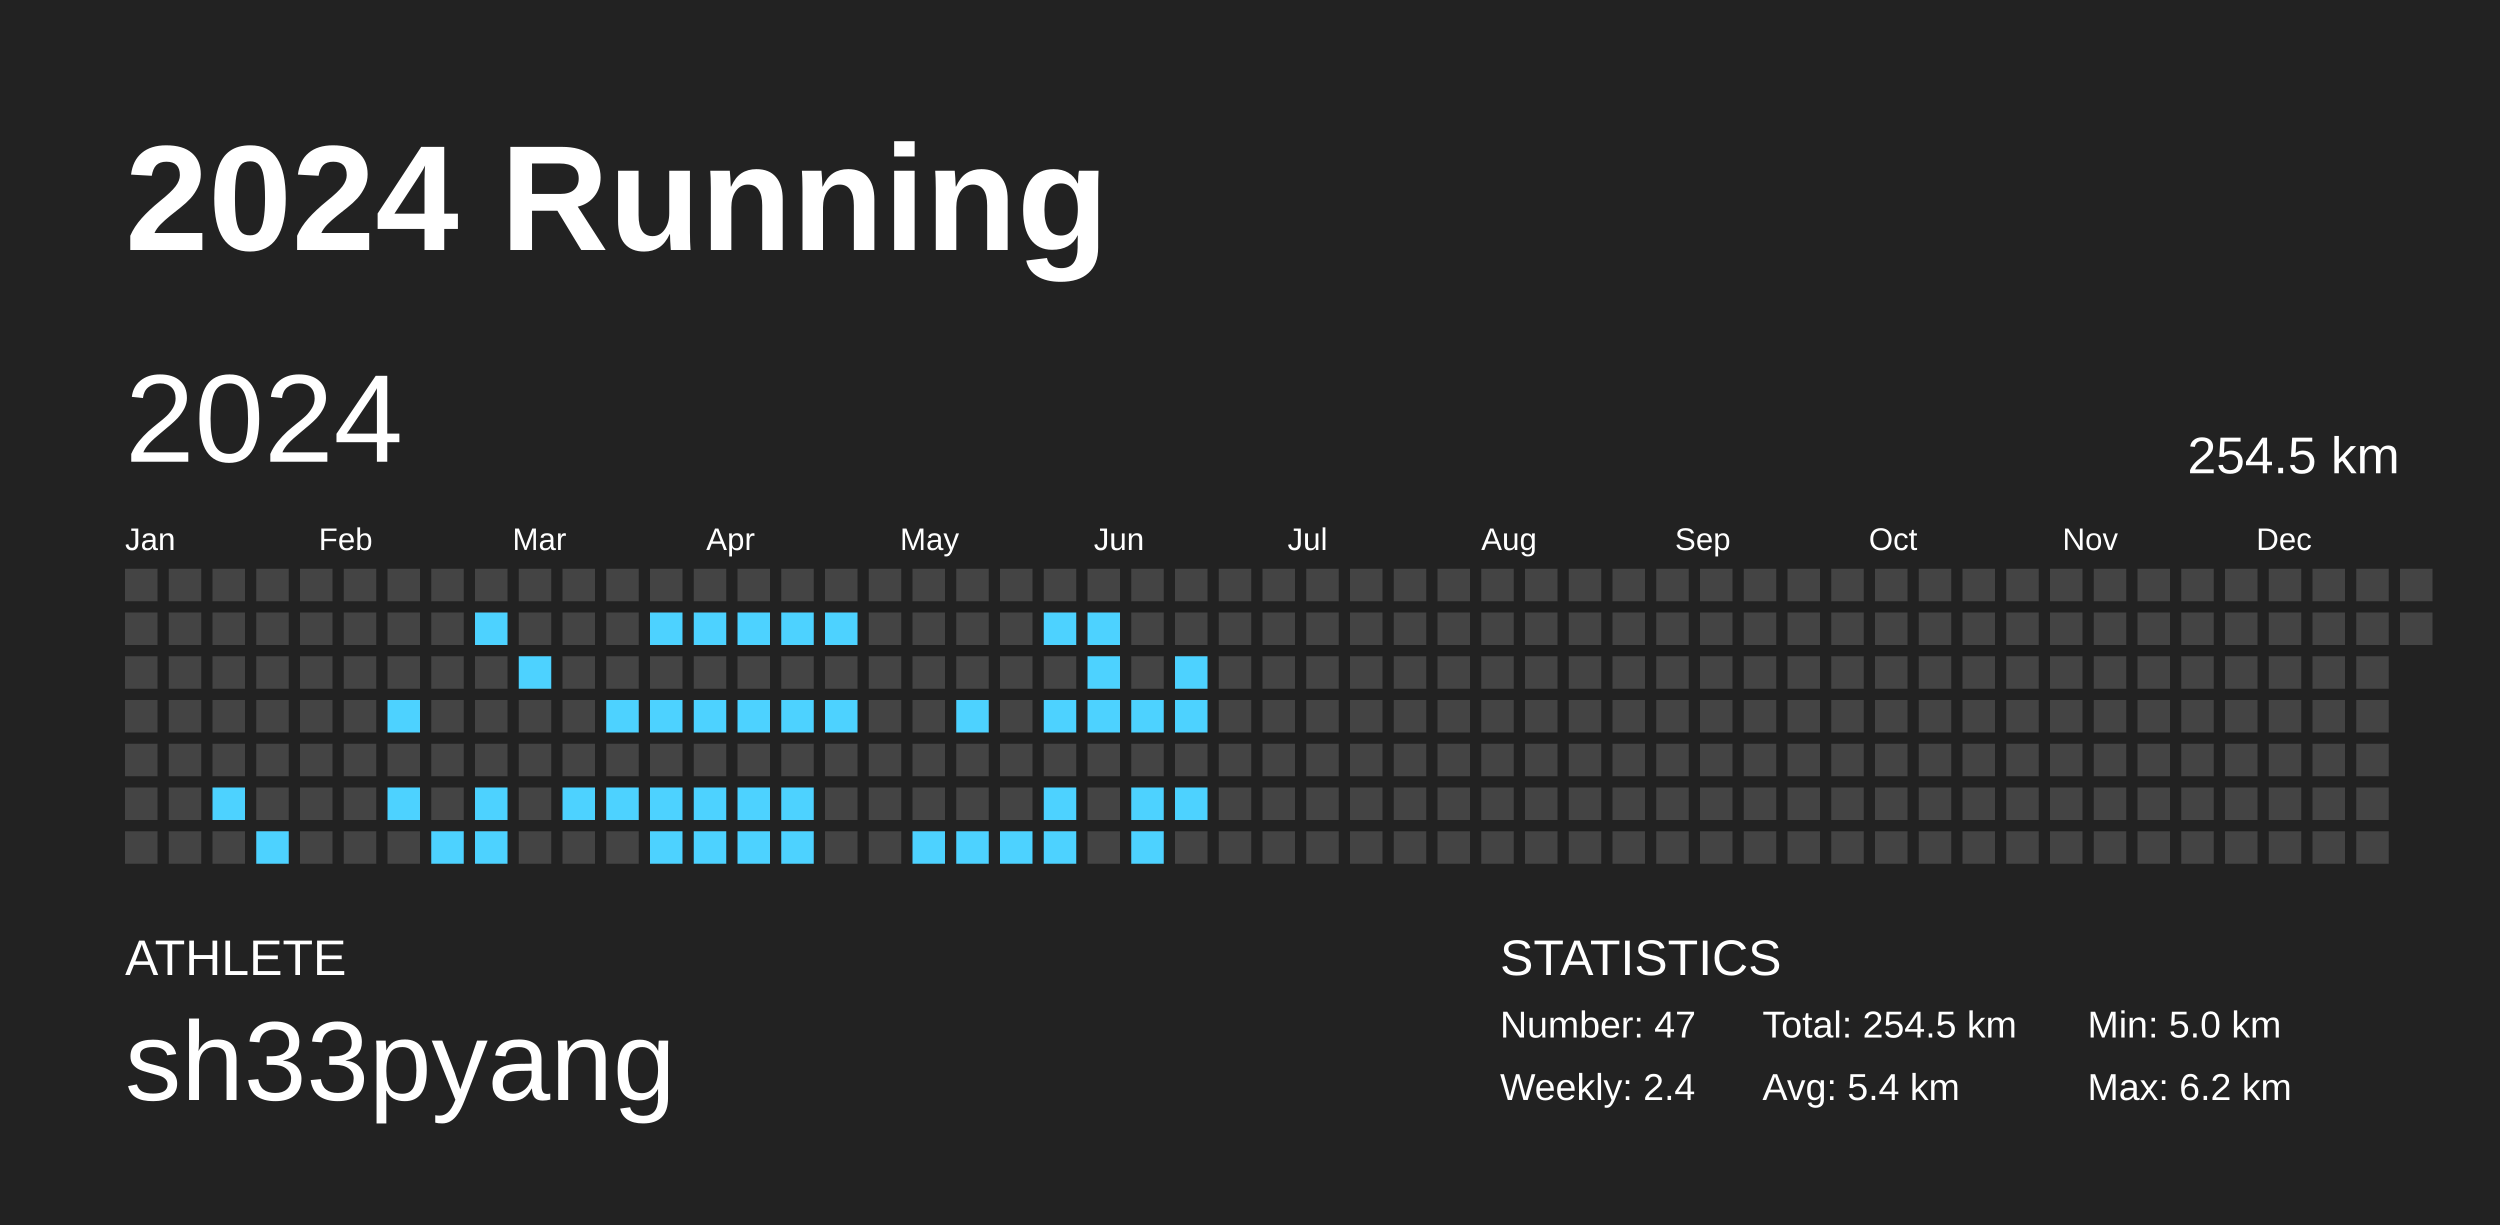
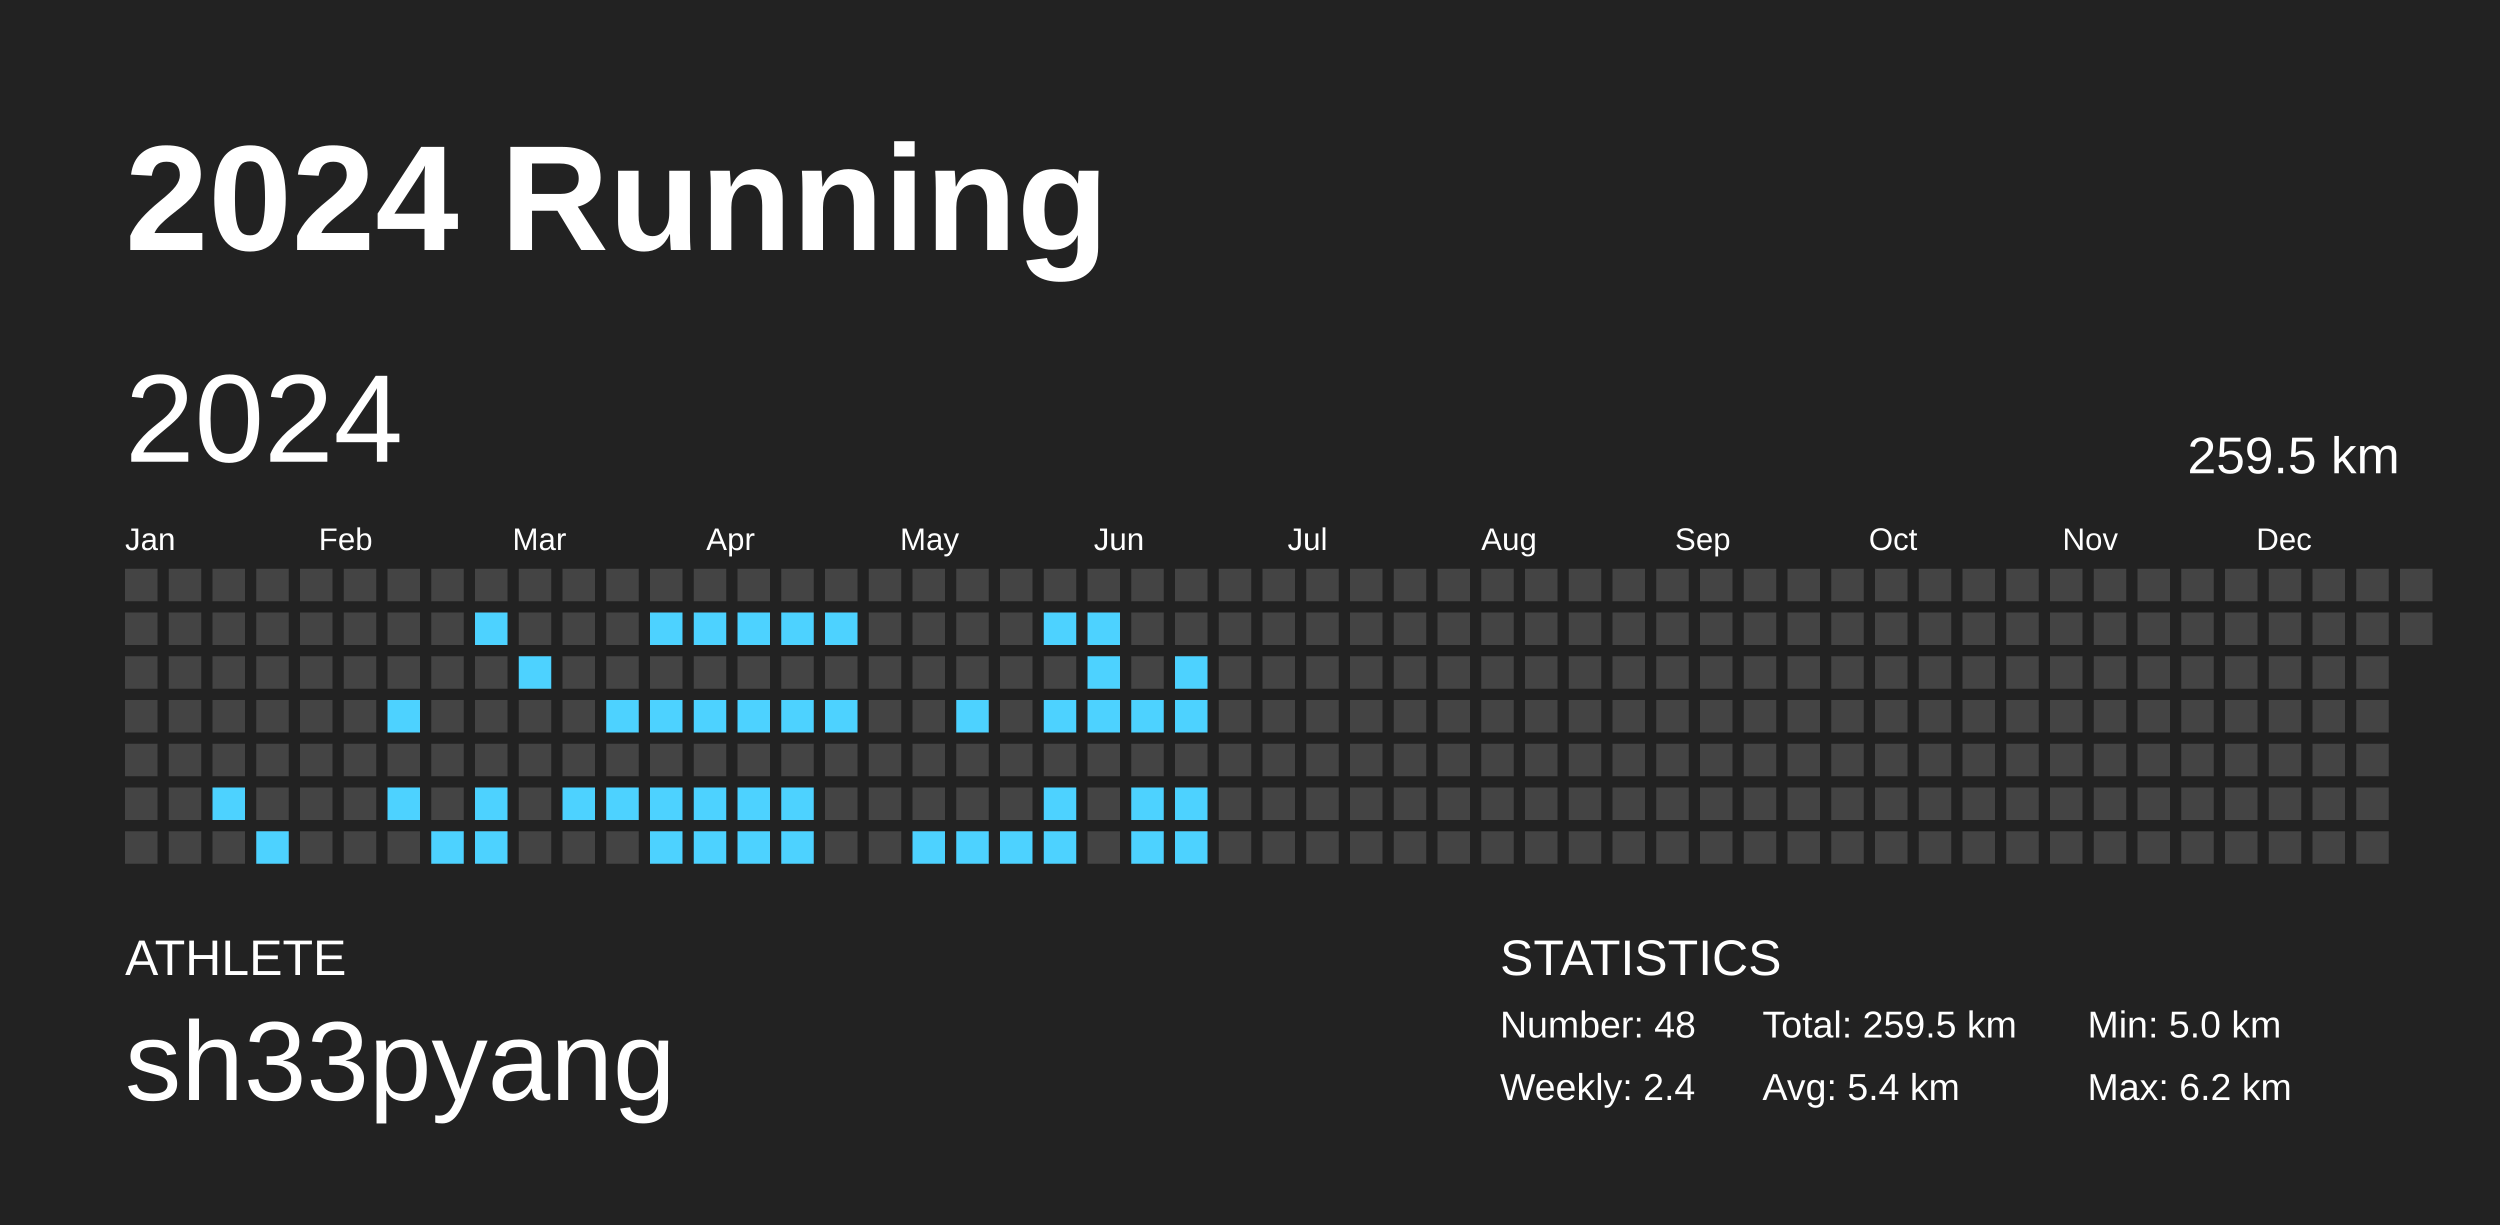
<svg xmlns="http://www.w3.org/2000/svg" baseProfile="full" height="98mm" version="1.1" viewBox="0,0,200,98" width="200mm">
  <defs />
  <rect fill="#222222" height="98" width="200" x="0" y="0" />
  <text fill="#FFFFFF" style="font-size:12px; font-family:Arial; font-weight:bold;" x="10" y="20">2024 Running</text>
  <text fill="#FFFFFF" style="font-size:4px; font-family:Arial" x="10" y="78">ATHLETE</text>
  <text fill="#FFFFFF" style="font-size:9px; font-family:Arial" x="10" y="88">sh33pyang</text>
  <text fill="#FFFFFF" style="font-size:4px; font-family:Arial" x="120" y="78">STATISTICS</text>
-   <text fill="#FFFFFF" style="font-size:3px; font-family:Arial" x="120" y="83">Number: 47</text>
+   <text fill="#FFFFFF" style="font-size:3px; font-family:Arial" x="120" y="83">Number: 48</text>
  <text fill="#FFFFFF" style="font-size:3px; font-family:Arial" x="120" y="88">Weekly: 2.4</text>
-   <text fill="#FFFFFF" style="font-size:3px; font-family:Arial" x="141" y="83">Total: 254.5 km</text>
+   <text fill="#FFFFFF" style="font-size:3px; font-family:Arial" x="141" y="83">Total: 259.5 km</text>
  <text fill="#FFFFFF" style="font-size:3px; font-family:Arial" x="141" y="88">Avg: 5.4 km</text>
  <text fill="#FFFFFF" style="font-size:3px; font-family:Arial" x="167" y="83">Min: 5.0 km</text>
  <text fill="#FFFFFF" style="font-size:3px; font-family:Arial" x="167" y="88">Max: 6.2 km</text>
  <text dominant-baseline="hanging" fill="#FFFFFF" style="font-size:10.0px; font-family:Arial;" x="10" y="30">2024</text>
-   <text dominant-baseline="hanging" fill="#FFFFFF" style="font-size:4.125px; font-family:Arial;" x="175" y="35">254.5 km</text>
+   <text dominant-baseline="hanging" fill="#FFFFFF" style="font-size:4.125px; font-family:Arial;" x="175" y="35">259.5 km</text>
  <text fill="#FFFFFF" style="font-size:2.5px; font-family:Arial" x="10.0" y="44">Jan</text>
  <text fill="#FFFFFF" style="font-size:2.5px; font-family:Arial" x="25.5" y="44">Feb</text>
  <text fill="#FFFFFF" style="font-size:2.5px; font-family:Arial" x="41.0" y="44">Mar</text>
  <text fill="#FFFFFF" style="font-size:2.5px; font-family:Arial" x="56.5" y="44">Apr</text>
  <text fill="#FFFFFF" style="font-size:2.5px; font-family:Arial" x="72.0" y="44">May</text>
  <text fill="#FFFFFF" style="font-size:2.5px; font-family:Arial" x="87.5" y="44">Jun</text>
  <text fill="#FFFFFF" style="font-size:2.5px; font-family:Arial" x="103.0" y="44">Jul</text>
  <text fill="#FFFFFF" style="font-size:2.5px; font-family:Arial" x="118.5" y="44">Aug</text>
  <text fill="#FFFFFF" style="font-size:2.5px; font-family:Arial" x="134.0" y="44">Sep</text>
  <text fill="#FFFFFF" style="font-size:2.5px; font-family:Arial" x="149.5" y="44">Oct</text>
  <text fill="#FFFFFF" style="font-size:2.5px; font-family:Arial" x="165.0" y="44">Nov</text>
  <text fill="#FFFFFF" style="font-size:2.5px; font-family:Arial" x="180.5" y="44">Dec</text>
  <rect fill="#444444" height="2.6" width="2.6" x="10.0" y="45.5" />
  <rect fill="#444444" height="2.6" width="2.6" x="10.0" y="49.0" />
  <rect fill="#444444" height="2.6" width="2.6" x="10.0" y="52.5" />
  <rect fill="#444444" height="2.6" width="2.6" x="10.0" y="56.0" />
  <rect fill="#444444" height="2.6" width="2.6" x="10.0" y="59.5" />
  <rect fill="#444444" height="2.6" width="2.6" x="10.0" y="63.0" />
  <rect fill="#444444" height="2.6" width="2.6" x="10.0" y="66.5" />
  <rect fill="#444444" height="2.6" width="2.6" x="13.5" y="45.5" />
  <rect fill="#444444" height="2.6" width="2.6" x="13.5" y="49.0" />
  <rect fill="#444444" height="2.6" width="2.6" x="13.5" y="52.5" />
  <rect fill="#444444" height="2.6" width="2.6" x="13.5" y="56.0" />
  <rect fill="#444444" height="2.6" width="2.6" x="13.5" y="59.5" />
  <rect fill="#444444" height="2.6" width="2.6" x="13.5" y="63.0" />
  <rect fill="#444444" height="2.6" width="2.6" x="13.5" y="66.5" />
  <rect fill="#444444" height="2.6" width="2.6" x="17.0" y="45.5" />
  <rect fill="#444444" height="2.6" width="2.6" x="17.0" y="49.0" />
  <rect fill="#444444" height="2.6" width="2.6" x="17.0" y="52.5" />
  <rect fill="#444444" height="2.6" width="2.6" x="17.0" y="56.0" />
  <rect fill="#444444" height="2.6" width="2.6" x="17.0" y="59.5" />
  <rect fill="#4dd2ff" height="2.6" width="2.6" x="17.0" y="63.0" />
  <rect fill="#444444" height="2.6" width="2.6" x="17.0" y="66.5" />
  <rect fill="#444444" height="2.6" width="2.6" x="20.5" y="45.5" />
  <rect fill="#444444" height="2.6" width="2.6" x="20.5" y="49.0" />
  <rect fill="#444444" height="2.6" width="2.6" x="20.5" y="52.5" />
  <rect fill="#444444" height="2.6" width="2.6" x="20.5" y="56.0" />
  <rect fill="#444444" height="2.6" width="2.6" x="20.5" y="59.5" />
  <rect fill="#444444" height="2.6" width="2.6" x="20.5" y="63.0" />
  <rect fill="#4dd2ff" height="2.6" width="2.6" x="20.5" y="66.5" />
  <rect fill="#444444" height="2.6" width="2.6" x="24.0" y="45.5" />
  <rect fill="#444444" height="2.6" width="2.6" x="24.0" y="49.0" />
  <rect fill="#444444" height="2.6" width="2.6" x="24.0" y="52.5" />
  <rect fill="#444444" height="2.6" width="2.6" x="24.0" y="56.0" />
  <rect fill="#444444" height="2.6" width="2.6" x="24.0" y="59.5" />
  <rect fill="#444444" height="2.6" width="2.6" x="24.0" y="63.0" />
  <rect fill="#444444" height="2.6" width="2.6" x="24.0" y="66.5" />
  <rect fill="#444444" height="2.6" width="2.6" x="27.5" y="45.5" />
  <rect fill="#444444" height="2.6" width="2.6" x="27.5" y="49.0" />
  <rect fill="#444444" height="2.6" width="2.6" x="27.5" y="52.5" />
  <rect fill="#444444" height="2.6" width="2.6" x="27.5" y="56.0" />
  <rect fill="#444444" height="2.6" width="2.6" x="27.5" y="59.5" />
  <rect fill="#444444" height="2.6" width="2.6" x="27.5" y="63.0" />
  <rect fill="#444444" height="2.6" width="2.6" x="27.5" y="66.5" />
  <rect fill="#444444" height="2.6" width="2.6" x="31.0" y="45.5" />
  <rect fill="#444444" height="2.6" width="2.6" x="31.0" y="49.0" />
  <rect fill="#444444" height="2.6" width="2.6" x="31.0" y="52.5" />
  <rect fill="#4dd2ff" height="2.6" width="2.6" x="31.0" y="56.0" />
  <rect fill="#444444" height="2.6" width="2.6" x="31.0" y="59.5" />
  <rect fill="#4dd2ff" height="2.6" width="2.6" x="31.0" y="63.0" />
  <rect fill="#444444" height="2.6" width="2.6" x="31.0" y="66.5" />
  <rect fill="#444444" height="2.6" width="2.6" x="34.5" y="45.5" />
  <rect fill="#444444" height="2.6" width="2.6" x="34.5" y="49.0" />
  <rect fill="#444444" height="2.6" width="2.6" x="34.5" y="52.5" />
  <rect fill="#444444" height="2.6" width="2.6" x="34.5" y="56.0" />
  <rect fill="#444444" height="2.6" width="2.6" x="34.5" y="59.5" />
  <rect fill="#444444" height="2.6" width="2.6" x="34.5" y="63.0" />
  <rect fill="#4dd2ff" height="2.6" width="2.6" x="34.5" y="66.5" />
  <rect fill="#444444" height="2.6" width="2.6" x="38.0" y="45.5" />
  <rect fill="#4dd2ff" height="2.6" width="2.6" x="38.0" y="49.0" />
  <rect fill="#444444" height="2.6" width="2.6" x="38.0" y="52.5" />
  <rect fill="#444444" height="2.6" width="2.6" x="38.0" y="56.0" />
  <rect fill="#444444" height="2.6" width="2.6" x="38.0" y="59.5" />
  <rect fill="#4dd2ff" height="2.6" width="2.6" x="38.0" y="63.0" />
  <rect fill="#4dd2ff" height="2.6" width="2.6" x="38.0" y="66.5" />
  <rect fill="#444444" height="2.6" width="2.6" x="41.5" y="45.5" />
  <rect fill="#444444" height="2.6" width="2.6" x="41.5" y="49.0" />
  <rect fill="#4dd2ff" height="2.6" width="2.6" x="41.5" y="52.5" />
  <rect fill="#444444" height="2.6" width="2.6" x="41.5" y="56.0" />
  <rect fill="#444444" height="2.6" width="2.6" x="41.5" y="59.5" />
  <rect fill="#444444" height="2.6" width="2.6" x="41.5" y="63.0" />
  <rect fill="#444444" height="2.6" width="2.6" x="41.5" y="66.5" />
  <rect fill="#444444" height="2.6" width="2.6" x="45.0" y="45.5" />
  <rect fill="#444444" height="2.6" width="2.6" x="45.0" y="49.0" />
  <rect fill="#444444" height="2.6" width="2.6" x="45.0" y="52.5" />
  <rect fill="#444444" height="2.6" width="2.6" x="45.0" y="56.0" />
  <rect fill="#444444" height="2.6" width="2.6" x="45.0" y="59.5" />
  <rect fill="#4dd2ff" height="2.6" width="2.6" x="45.0" y="63.0" />
  <rect fill="#444444" height="2.6" width="2.6" x="45.0" y="66.5" />
  <rect fill="#444444" height="2.6" width="2.6" x="48.5" y="45.5" />
  <rect fill="#444444" height="2.6" width="2.6" x="48.5" y="49.0" />
  <rect fill="#444444" height="2.6" width="2.6" x="48.5" y="52.5" />
  <rect fill="#4dd2ff" height="2.6" width="2.6" x="48.5" y="56.0" />
  <rect fill="#444444" height="2.6" width="2.6" x="48.5" y="59.5" />
  <rect fill="#4dd2ff" height="2.6" width="2.6" x="48.5" y="63.0" />
  <rect fill="#444444" height="2.6" width="2.6" x="48.5" y="66.5" />
  <rect fill="#444444" height="2.6" width="2.6" x="52.0" y="45.5" />
  <rect fill="#4dd2ff" height="2.6" width="2.6" x="52.0" y="49.0" />
  <rect fill="#444444" height="2.6" width="2.6" x="52.0" y="52.5" />
  <rect fill="#4dd2ff" height="2.6" width="2.6" x="52.0" y="56.0" />
  <rect fill="#444444" height="2.6" width="2.6" x="52.0" y="59.5" />
  <rect fill="#4dd2ff" height="2.6" width="2.6" x="52.0" y="63.0" />
  <rect fill="#4dd2ff" height="2.6" width="2.6" x="52.0" y="66.5" />
  <rect fill="#444444" height="2.6" width="2.6" x="55.5" y="45.5" />
  <rect fill="#4dd2ff" height="2.6" width="2.6" x="55.5" y="49.0" />
  <rect fill="#444444" height="2.6" width="2.6" x="55.5" y="52.5" />
  <rect fill="#4dd2ff" height="2.6" width="2.6" x="55.5" y="56.0" />
  <rect fill="#444444" height="2.6" width="2.6" x="55.5" y="59.5" />
  <rect fill="#4dd2ff" height="2.6" width="2.6" x="55.5" y="63.0" />
  <rect fill="#4dd2ff" height="2.6" width="2.6" x="55.5" y="66.5" />
  <rect fill="#444444" height="2.6" width="2.6" x="59.0" y="45.5" />
  <rect fill="#4dd2ff" height="2.6" width="2.6" x="59.0" y="49.0" />
  <rect fill="#444444" height="2.6" width="2.6" x="59.0" y="52.5" />
  <rect fill="#4dd2ff" height="2.6" width="2.6" x="59.0" y="56.0" />
  <rect fill="#444444" height="2.6" width="2.6" x="59.0" y="59.5" />
  <rect fill="#4dd2ff" height="2.6" width="2.6" x="59.0" y="63.0" />
  <rect fill="#4dd2ff" height="2.6" width="2.6" x="59.0" y="66.5" />
  <rect fill="#444444" height="2.6" width="2.6" x="62.5" y="45.5" />
  <rect fill="#4dd2ff" height="2.6" width="2.6" x="62.5" y="49.0" />
  <rect fill="#444444" height="2.6" width="2.6" x="62.5" y="52.5" />
  <rect fill="#4dd2ff" height="2.6" width="2.6" x="62.5" y="56.0" />
  <rect fill="#444444" height="2.6" width="2.6" x="62.5" y="59.5" />
  <rect fill="#4dd2ff" height="2.6" width="2.6" x="62.5" y="63.0" />
  <rect fill="#4dd2ff" height="2.6" width="2.6" x="62.5" y="66.5" />
  <rect fill="#444444" height="2.6" width="2.6" x="66.0" y="45.5" />
  <rect fill="#4dd2ff" height="2.6" width="2.6" x="66.0" y="49.0" />
  <rect fill="#444444" height="2.6" width="2.6" x="66.0" y="52.5" />
  <rect fill="#4dd2ff" height="2.6" width="2.6" x="66.0" y="56.0" />
  <rect fill="#444444" height="2.6" width="2.6" x="66.0" y="59.5" />
  <rect fill="#444444" height="2.6" width="2.6" x="66.0" y="63.0" />
  <rect fill="#444444" height="2.6" width="2.6" x="66.0" y="66.5" />
  <rect fill="#444444" height="2.6" width="2.6" x="69.5" y="45.5" />
  <rect fill="#444444" height="2.6" width="2.6" x="69.5" y="49.0" />
  <rect fill="#444444" height="2.6" width="2.6" x="69.5" y="52.5" />
  <rect fill="#444444" height="2.6" width="2.6" x="69.5" y="56.0" />
  <rect fill="#444444" height="2.6" width="2.6" x="69.5" y="59.5" />
  <rect fill="#444444" height="2.6" width="2.6" x="69.5" y="63.0" />
  <rect fill="#444444" height="2.6" width="2.6" x="69.5" y="66.5" />
  <rect fill="#444444" height="2.6" width="2.6" x="73.0" y="45.5" />
  <rect fill="#444444" height="2.6" width="2.6" x="73.0" y="49.0" />
  <rect fill="#444444" height="2.6" width="2.6" x="73.0" y="52.5" />
  <rect fill="#444444" height="2.6" width="2.6" x="73.0" y="56.0" />
  <rect fill="#444444" height="2.6" width="2.6" x="73.0" y="59.5" />
  <rect fill="#444444" height="2.6" width="2.6" x="73.0" y="63.0" />
  <rect fill="#4dd2ff" height="2.6" width="2.6" x="73.0" y="66.5" />
  <rect fill="#444444" height="2.6" width="2.6" x="76.5" y="45.5" />
  <rect fill="#444444" height="2.6" width="2.6" x="76.5" y="49.0" />
  <rect fill="#444444" height="2.6" width="2.6" x="76.5" y="52.5" />
  <rect fill="#4dd2ff" height="2.6" width="2.6" x="76.5" y="56.0" />
  <rect fill="#444444" height="2.6" width="2.6" x="76.5" y="59.5" />
  <rect fill="#444444" height="2.6" width="2.6" x="76.5" y="63.0" />
  <rect fill="#4dd2ff" height="2.6" width="2.6" x="76.5" y="66.5" />
  <rect fill="#444444" height="2.6" width="2.6" x="80.0" y="45.5" />
  <rect fill="#444444" height="2.6" width="2.6" x="80.0" y="49.0" />
  <rect fill="#444444" height="2.6" width="2.6" x="80.0" y="52.5" />
  <rect fill="#444444" height="2.6" width="2.6" x="80.0" y="56.0" />
  <rect fill="#444444" height="2.6" width="2.6" x="80.0" y="59.5" />
  <rect fill="#444444" height="2.6" width="2.6" x="80.0" y="63.0" />
  <rect fill="#4dd2ff" height="2.6" width="2.6" x="80.0" y="66.5" />
  <rect fill="#444444" height="2.6" width="2.6" x="83.5" y="45.5" />
  <rect fill="#4dd2ff" height="2.6" width="2.6" x="83.5" y="49.0" />
  <rect fill="#444444" height="2.6" width="2.6" x="83.5" y="52.5" />
  <rect fill="#4dd2ff" height="2.6" width="2.6" x="83.5" y="56.0" />
  <rect fill="#444444" height="2.6" width="2.6" x="83.5" y="59.5" />
  <rect fill="#4dd2ff" height="2.6" width="2.6" x="83.5" y="63.0" />
  <rect fill="#4dd2ff" height="2.6" width="2.6" x="83.5" y="66.5" />
  <rect fill="#444444" height="2.6" width="2.6" x="87.0" y="45.5" />
  <rect fill="#4dd2ff" height="2.6" width="2.6" x="87.0" y="49.0" />
  <rect fill="#4dd2ff" height="2.6" width="2.6" x="87.0" y="52.5" />
  <rect fill="#4dd2ff" height="2.6" width="2.6" x="87.0" y="56.0" />
  <rect fill="#444444" height="2.6" width="2.6" x="87.0" y="59.5" />
  <rect fill="#444444" height="2.6" width="2.6" x="87.0" y="63.0" />
  <rect fill="#444444" height="2.6" width="2.6" x="87.0" y="66.5" />
  <rect fill="#444444" height="2.6" width="2.6" x="90.5" y="45.5" />
  <rect fill="#444444" height="2.6" width="2.6" x="90.5" y="49.0" />
  <rect fill="#444444" height="2.6" width="2.6" x="90.5" y="52.5" />
  <rect fill="#4dd2ff" height="2.6" width="2.6" x="90.5" y="56.0" />
  <rect fill="#444444" height="2.6" width="2.6" x="90.5" y="59.5" />
  <rect fill="#4dd2ff" height="2.6" width="2.6" x="90.5" y="63.0" />
  <rect fill="#4dd2ff" height="2.6" width="2.6" x="90.5" y="66.5" />
  <rect fill="#444444" height="2.6" width="2.6" x="94.0" y="45.5" />
  <rect fill="#444444" height="2.6" width="2.6" x="94.0" y="49.0" />
  <rect fill="#4dd2ff" height="2.6" width="2.6" x="94.0" y="52.5" />
  <rect fill="#4dd2ff" height="2.6" width="2.6" x="94.0" y="56.0" />
  <rect fill="#444444" height="2.6" width="2.6" x="94.0" y="59.5" />
  <rect fill="#4dd2ff" height="2.6" width="2.6" x="94.0" y="63.0" />
-   <rect fill="#444444" height="2.6" width="2.6" x="94.0" y="66.5" />
+   <rect fill="#4dd2ff" height="2.6" width="2.6" x="94.0" y="66.5" />
  <rect fill="#444444" height="2.6" width="2.6" x="97.5" y="45.5" />
  <rect fill="#444444" height="2.6" width="2.6" x="97.5" y="49.0" />
  <rect fill="#444444" height="2.6" width="2.6" x="97.5" y="52.5" />
  <rect fill="#444444" height="2.6" width="2.6" x="97.5" y="56.0" />
  <rect fill="#444444" height="2.6" width="2.6" x="97.5" y="59.5" />
  <rect fill="#444444" height="2.6" width="2.6" x="97.5" y="63.0" />
  <rect fill="#444444" height="2.6" width="2.6" x="97.5" y="66.5" />
  <rect fill="#444444" height="2.6" width="2.6" x="101.0" y="45.5" />
  <rect fill="#444444" height="2.6" width="2.6" x="101.0" y="49.0" />
  <rect fill="#444444" height="2.6" width="2.6" x="101.0" y="52.5" />
  <rect fill="#444444" height="2.6" width="2.6" x="101.0" y="56.0" />
  <rect fill="#444444" height="2.6" width="2.6" x="101.0" y="59.5" />
  <rect fill="#444444" height="2.6" width="2.6" x="101.0" y="63.0" />
  <rect fill="#444444" height="2.6" width="2.6" x="101.0" y="66.5" />
  <rect fill="#444444" height="2.6" width="2.6" x="104.5" y="45.5" />
  <rect fill="#444444" height="2.6" width="2.6" x="104.5" y="49.0" />
  <rect fill="#444444" height="2.6" width="2.6" x="104.5" y="52.5" />
  <rect fill="#444444" height="2.6" width="2.6" x="104.5" y="56.0" />
  <rect fill="#444444" height="2.6" width="2.6" x="104.5" y="59.5" />
  <rect fill="#444444" height="2.6" width="2.6" x="104.5" y="63.0" />
  <rect fill="#444444" height="2.6" width="2.6" x="104.5" y="66.5" />
  <rect fill="#444444" height="2.6" width="2.6" x="108.0" y="45.5" />
  <rect fill="#444444" height="2.6" width="2.6" x="108.0" y="49.0" />
  <rect fill="#444444" height="2.6" width="2.6" x="108.0" y="52.5" />
  <rect fill="#444444" height="2.6" width="2.6" x="108.0" y="56.0" />
  <rect fill="#444444" height="2.6" width="2.6" x="108.0" y="59.5" />
  <rect fill="#444444" height="2.6" width="2.6" x="108.0" y="63.0" />
  <rect fill="#444444" height="2.6" width="2.6" x="108.0" y="66.5" />
  <rect fill="#444444" height="2.6" width="2.6" x="111.5" y="45.5" />
  <rect fill="#444444" height="2.6" width="2.6" x="111.5" y="49.0" />
  <rect fill="#444444" height="2.6" width="2.6" x="111.5" y="52.5" />
  <rect fill="#444444" height="2.6" width="2.6" x="111.5" y="56.0" />
  <rect fill="#444444" height="2.6" width="2.6" x="111.5" y="59.5" />
  <rect fill="#444444" height="2.6" width="2.6" x="111.5" y="63.0" />
  <rect fill="#444444" height="2.6" width="2.6" x="111.5" y="66.5" />
  <rect fill="#444444" height="2.6" width="2.6" x="115.0" y="45.5" />
  <rect fill="#444444" height="2.6" width="2.6" x="115.0" y="49.0" />
  <rect fill="#444444" height="2.6" width="2.6" x="115.0" y="52.5" />
  <rect fill="#444444" height="2.6" width="2.6" x="115.0" y="56.0" />
  <rect fill="#444444" height="2.6" width="2.6" x="115.0" y="59.5" />
  <rect fill="#444444" height="2.6" width="2.6" x="115.0" y="63.0" />
  <rect fill="#444444" height="2.6" width="2.6" x="115.0" y="66.5" />
  <rect fill="#444444" height="2.6" width="2.6" x="118.5" y="45.5" />
  <rect fill="#444444" height="2.6" width="2.6" x="118.5" y="49.0" />
  <rect fill="#444444" height="2.6" width="2.6" x="118.5" y="52.5" />
  <rect fill="#444444" height="2.6" width="2.6" x="118.5" y="56.0" />
  <rect fill="#444444" height="2.6" width="2.6" x="118.5" y="59.5" />
  <rect fill="#444444" height="2.6" width="2.6" x="118.5" y="63.0" />
  <rect fill="#444444" height="2.6" width="2.6" x="118.5" y="66.5" />
  <rect fill="#444444" height="2.6" width="2.6" x="122.0" y="45.5" />
  <rect fill="#444444" height="2.6" width="2.6" x="122.0" y="49.0" />
  <rect fill="#444444" height="2.6" width="2.6" x="122.0" y="52.5" />
  <rect fill="#444444" height="2.6" width="2.6" x="122.0" y="56.0" />
  <rect fill="#444444" height="2.6" width="2.6" x="122.0" y="59.5" />
  <rect fill="#444444" height="2.6" width="2.6" x="122.0" y="63.0" />
  <rect fill="#444444" height="2.6" width="2.6" x="122.0" y="66.5" />
  <rect fill="#444444" height="2.6" width="2.6" x="125.5" y="45.5" />
  <rect fill="#444444" height="2.6" width="2.6" x="125.5" y="49.0" />
  <rect fill="#444444" height="2.6" width="2.6" x="125.5" y="52.5" />
  <rect fill="#444444" height="2.6" width="2.6" x="125.5" y="56.0" />
  <rect fill="#444444" height="2.6" width="2.6" x="125.5" y="59.5" />
  <rect fill="#444444" height="2.6" width="2.6" x="125.5" y="63.0" />
  <rect fill="#444444" height="2.6" width="2.6" x="125.5" y="66.5" />
  <rect fill="#444444" height="2.6" width="2.6" x="129.0" y="45.5" />
  <rect fill="#444444" height="2.6" width="2.6" x="129.0" y="49.0" />
  <rect fill="#444444" height="2.6" width="2.6" x="129.0" y="52.5" />
  <rect fill="#444444" height="2.6" width="2.6" x="129.0" y="56.0" />
  <rect fill="#444444" height="2.6" width="2.6" x="129.0" y="59.5" />
  <rect fill="#444444" height="2.6" width="2.6" x="129.0" y="63.0" />
  <rect fill="#444444" height="2.6" width="2.6" x="129.0" y="66.5" />
  <rect fill="#444444" height="2.6" width="2.6" x="132.5" y="45.5" />
  <rect fill="#444444" height="2.6" width="2.6" x="132.5" y="49.0" />
  <rect fill="#444444" height="2.6" width="2.6" x="132.5" y="52.5" />
  <rect fill="#444444" height="2.6" width="2.6" x="132.5" y="56.0" />
  <rect fill="#444444" height="2.6" width="2.6" x="132.5" y="59.5" />
  <rect fill="#444444" height="2.6" width="2.6" x="132.5" y="63.0" />
  <rect fill="#444444" height="2.6" width="2.6" x="132.5" y="66.5" />
  <rect fill="#444444" height="2.6" width="2.6" x="136.0" y="45.5" />
  <rect fill="#444444" height="2.6" width="2.6" x="136.0" y="49.0" />
  <rect fill="#444444" height="2.6" width="2.6" x="136.0" y="52.5" />
  <rect fill="#444444" height="2.6" width="2.6" x="136.0" y="56.0" />
  <rect fill="#444444" height="2.6" width="2.6" x="136.0" y="59.5" />
  <rect fill="#444444" height="2.6" width="2.6" x="136.0" y="63.0" />
  <rect fill="#444444" height="2.6" width="2.6" x="136.0" y="66.5" />
  <rect fill="#444444" height="2.6" width="2.6" x="139.5" y="45.5" />
  <rect fill="#444444" height="2.6" width="2.6" x="139.5" y="49.0" />
  <rect fill="#444444" height="2.6" width="2.6" x="139.5" y="52.5" />
  <rect fill="#444444" height="2.6" width="2.6" x="139.5" y="56.0" />
  <rect fill="#444444" height="2.6" width="2.6" x="139.5" y="59.5" />
  <rect fill="#444444" height="2.6" width="2.6" x="139.5" y="63.0" />
  <rect fill="#444444" height="2.6" width="2.6" x="139.5" y="66.5" />
  <rect fill="#444444" height="2.6" width="2.6" x="143.0" y="45.5" />
  <rect fill="#444444" height="2.6" width="2.6" x="143.0" y="49.0" />
  <rect fill="#444444" height="2.6" width="2.6" x="143.0" y="52.5" />
  <rect fill="#444444" height="2.6" width="2.6" x="143.0" y="56.0" />
  <rect fill="#444444" height="2.6" width="2.6" x="143.0" y="59.5" />
  <rect fill="#444444" height="2.6" width="2.6" x="143.0" y="63.0" />
  <rect fill="#444444" height="2.6" width="2.6" x="143.0" y="66.5" />
  <rect fill="#444444" height="2.6" width="2.6" x="146.5" y="45.5" />
  <rect fill="#444444" height="2.6" width="2.6" x="146.5" y="49.0" />
  <rect fill="#444444" height="2.6" width="2.6" x="146.5" y="52.5" />
  <rect fill="#444444" height="2.6" width="2.6" x="146.5" y="56.0" />
  <rect fill="#444444" height="2.6" width="2.6" x="146.5" y="59.5" />
  <rect fill="#444444" height="2.6" width="2.6" x="146.5" y="63.0" />
  <rect fill="#444444" height="2.6" width="2.6" x="146.5" y="66.5" />
  <rect fill="#444444" height="2.6" width="2.6" x="150.0" y="45.5" />
  <rect fill="#444444" height="2.6" width="2.6" x="150.0" y="49.0" />
  <rect fill="#444444" height="2.6" width="2.6" x="150.0" y="52.5" />
  <rect fill="#444444" height="2.6" width="2.6" x="150.0" y="56.0" />
  <rect fill="#444444" height="2.6" width="2.6" x="150.0" y="59.5" />
  <rect fill="#444444" height="2.6" width="2.6" x="150.0" y="63.0" />
  <rect fill="#444444" height="2.6" width="2.6" x="150.0" y="66.5" />
  <rect fill="#444444" height="2.6" width="2.6" x="153.5" y="45.5" />
  <rect fill="#444444" height="2.6" width="2.6" x="153.5" y="49.0" />
  <rect fill="#444444" height="2.6" width="2.6" x="153.5" y="52.5" />
  <rect fill="#444444" height="2.6" width="2.6" x="153.5" y="56.0" />
  <rect fill="#444444" height="2.6" width="2.6" x="153.5" y="59.5" />
  <rect fill="#444444" height="2.6" width="2.6" x="153.5" y="63.0" />
  <rect fill="#444444" height="2.6" width="2.6" x="153.5" y="66.5" />
  <rect fill="#444444" height="2.6" width="2.6" x="157.0" y="45.5" />
  <rect fill="#444444" height="2.6" width="2.6" x="157.0" y="49.0" />
  <rect fill="#444444" height="2.6" width="2.6" x="157.0" y="52.5" />
  <rect fill="#444444" height="2.6" width="2.6" x="157.0" y="56.0" />
  <rect fill="#444444" height="2.6" width="2.6" x="157.0" y="59.5" />
  <rect fill="#444444" height="2.6" width="2.6" x="157.0" y="63.0" />
  <rect fill="#444444" height="2.6" width="2.6" x="157.0" y="66.5" />
  <rect fill="#444444" height="2.6" width="2.6" x="160.5" y="45.5" />
  <rect fill="#444444" height="2.6" width="2.6" x="160.5" y="49.0" />
  <rect fill="#444444" height="2.6" width="2.6" x="160.5" y="52.5" />
  <rect fill="#444444" height="2.6" width="2.6" x="160.5" y="56.0" />
  <rect fill="#444444" height="2.6" width="2.6" x="160.5" y="59.5" />
  <rect fill="#444444" height="2.6" width="2.6" x="160.5" y="63.0" />
  <rect fill="#444444" height="2.6" width="2.6" x="160.5" y="66.5" />
  <rect fill="#444444" height="2.6" width="2.6" x="164.0" y="45.5" />
  <rect fill="#444444" height="2.6" width="2.6" x="164.0" y="49.0" />
  <rect fill="#444444" height="2.6" width="2.6" x="164.0" y="52.5" />
  <rect fill="#444444" height="2.6" width="2.6" x="164.0" y="56.0" />
  <rect fill="#444444" height="2.6" width="2.6" x="164.0" y="59.5" />
  <rect fill="#444444" height="2.6" width="2.6" x="164.0" y="63.0" />
  <rect fill="#444444" height="2.6" width="2.6" x="164.0" y="66.5" />
  <rect fill="#444444" height="2.6" width="2.6" x="167.5" y="45.5" />
  <rect fill="#444444" height="2.6" width="2.6" x="167.5" y="49.0" />
  <rect fill="#444444" height="2.6" width="2.6" x="167.5" y="52.5" />
  <rect fill="#444444" height="2.6" width="2.6" x="167.5" y="56.0" />
  <rect fill="#444444" height="2.6" width="2.6" x="167.5" y="59.5" />
  <rect fill="#444444" height="2.6" width="2.6" x="167.5" y="63.0" />
  <rect fill="#444444" height="2.6" width="2.6" x="167.5" y="66.5" />
  <rect fill="#444444" height="2.6" width="2.6" x="171.0" y="45.5" />
  <rect fill="#444444" height="2.6" width="2.6" x="171.0" y="49.0" />
  <rect fill="#444444" height="2.6" width="2.6" x="171.0" y="52.5" />
  <rect fill="#444444" height="2.6" width="2.6" x="171.0" y="56.0" />
  <rect fill="#444444" height="2.6" width="2.6" x="171.0" y="59.5" />
  <rect fill="#444444" height="2.6" width="2.6" x="171.0" y="63.0" />
  <rect fill="#444444" height="2.6" width="2.6" x="171.0" y="66.5" />
  <rect fill="#444444" height="2.6" width="2.6" x="174.5" y="45.5" />
  <rect fill="#444444" height="2.6" width="2.6" x="174.5" y="49.0" />
  <rect fill="#444444" height="2.6" width="2.6" x="174.5" y="52.5" />
  <rect fill="#444444" height="2.6" width="2.6" x="174.5" y="56.0" />
  <rect fill="#444444" height="2.6" width="2.6" x="174.5" y="59.5" />
  <rect fill="#444444" height="2.6" width="2.6" x="174.5" y="63.0" />
  <rect fill="#444444" height="2.6" width="2.6" x="174.5" y="66.5" />
  <rect fill="#444444" height="2.6" width="2.6" x="178.0" y="45.5" />
  <rect fill="#444444" height="2.6" width="2.6" x="178.0" y="49.0" />
  <rect fill="#444444" height="2.6" width="2.6" x="178.0" y="52.5" />
  <rect fill="#444444" height="2.6" width="2.6" x="178.0" y="56.0" />
  <rect fill="#444444" height="2.6" width="2.6" x="178.0" y="59.5" />
  <rect fill="#444444" height="2.6" width="2.6" x="178.0" y="63.0" />
  <rect fill="#444444" height="2.6" width="2.6" x="178.0" y="66.5" />
  <rect fill="#444444" height="2.6" width="2.6" x="181.5" y="45.5" />
  <rect fill="#444444" height="2.6" width="2.6" x="181.5" y="49.0" />
  <rect fill="#444444" height="2.6" width="2.6" x="181.5" y="52.5" />
  <rect fill="#444444" height="2.6" width="2.6" x="181.5" y="56.0" />
  <rect fill="#444444" height="2.6" width="2.6" x="181.5" y="59.5" />
  <rect fill="#444444" height="2.6" width="2.6" x="181.5" y="63.0" />
  <rect fill="#444444" height="2.6" width="2.6" x="181.5" y="66.5" />
  <rect fill="#444444" height="2.6" width="2.6" x="185.0" y="45.5" />
  <rect fill="#444444" height="2.6" width="2.6" x="185.0" y="49.0" />
  <rect fill="#444444" height="2.6" width="2.6" x="185.0" y="52.5" />
  <rect fill="#444444" height="2.6" width="2.6" x="185.0" y="56.0" />
  <rect fill="#444444" height="2.6" width="2.6" x="185.0" y="59.5" />
  <rect fill="#444444" height="2.6" width="2.6" x="185.0" y="63.0" />
  <rect fill="#444444" height="2.6" width="2.6" x="185.0" y="66.5" />
  <rect fill="#444444" height="2.6" width="2.6" x="188.5" y="45.5" />
  <rect fill="#444444" height="2.6" width="2.6" x="188.5" y="49.0" />
  <rect fill="#444444" height="2.6" width="2.6" x="188.5" y="52.5" />
  <rect fill="#444444" height="2.6" width="2.6" x="188.5" y="56.0" />
  <rect fill="#444444" height="2.6" width="2.6" x="188.5" y="59.5" />
  <rect fill="#444444" height="2.6" width="2.6" x="188.5" y="63.0" />
  <rect fill="#444444" height="2.6" width="2.6" x="188.5" y="66.5" />
  <rect fill="#444444" height="2.6" width="2.6" x="192.0" y="45.5" />
  <rect fill="#444444" height="2.6" width="2.6" x="192.0" y="49.0" />
</svg>
